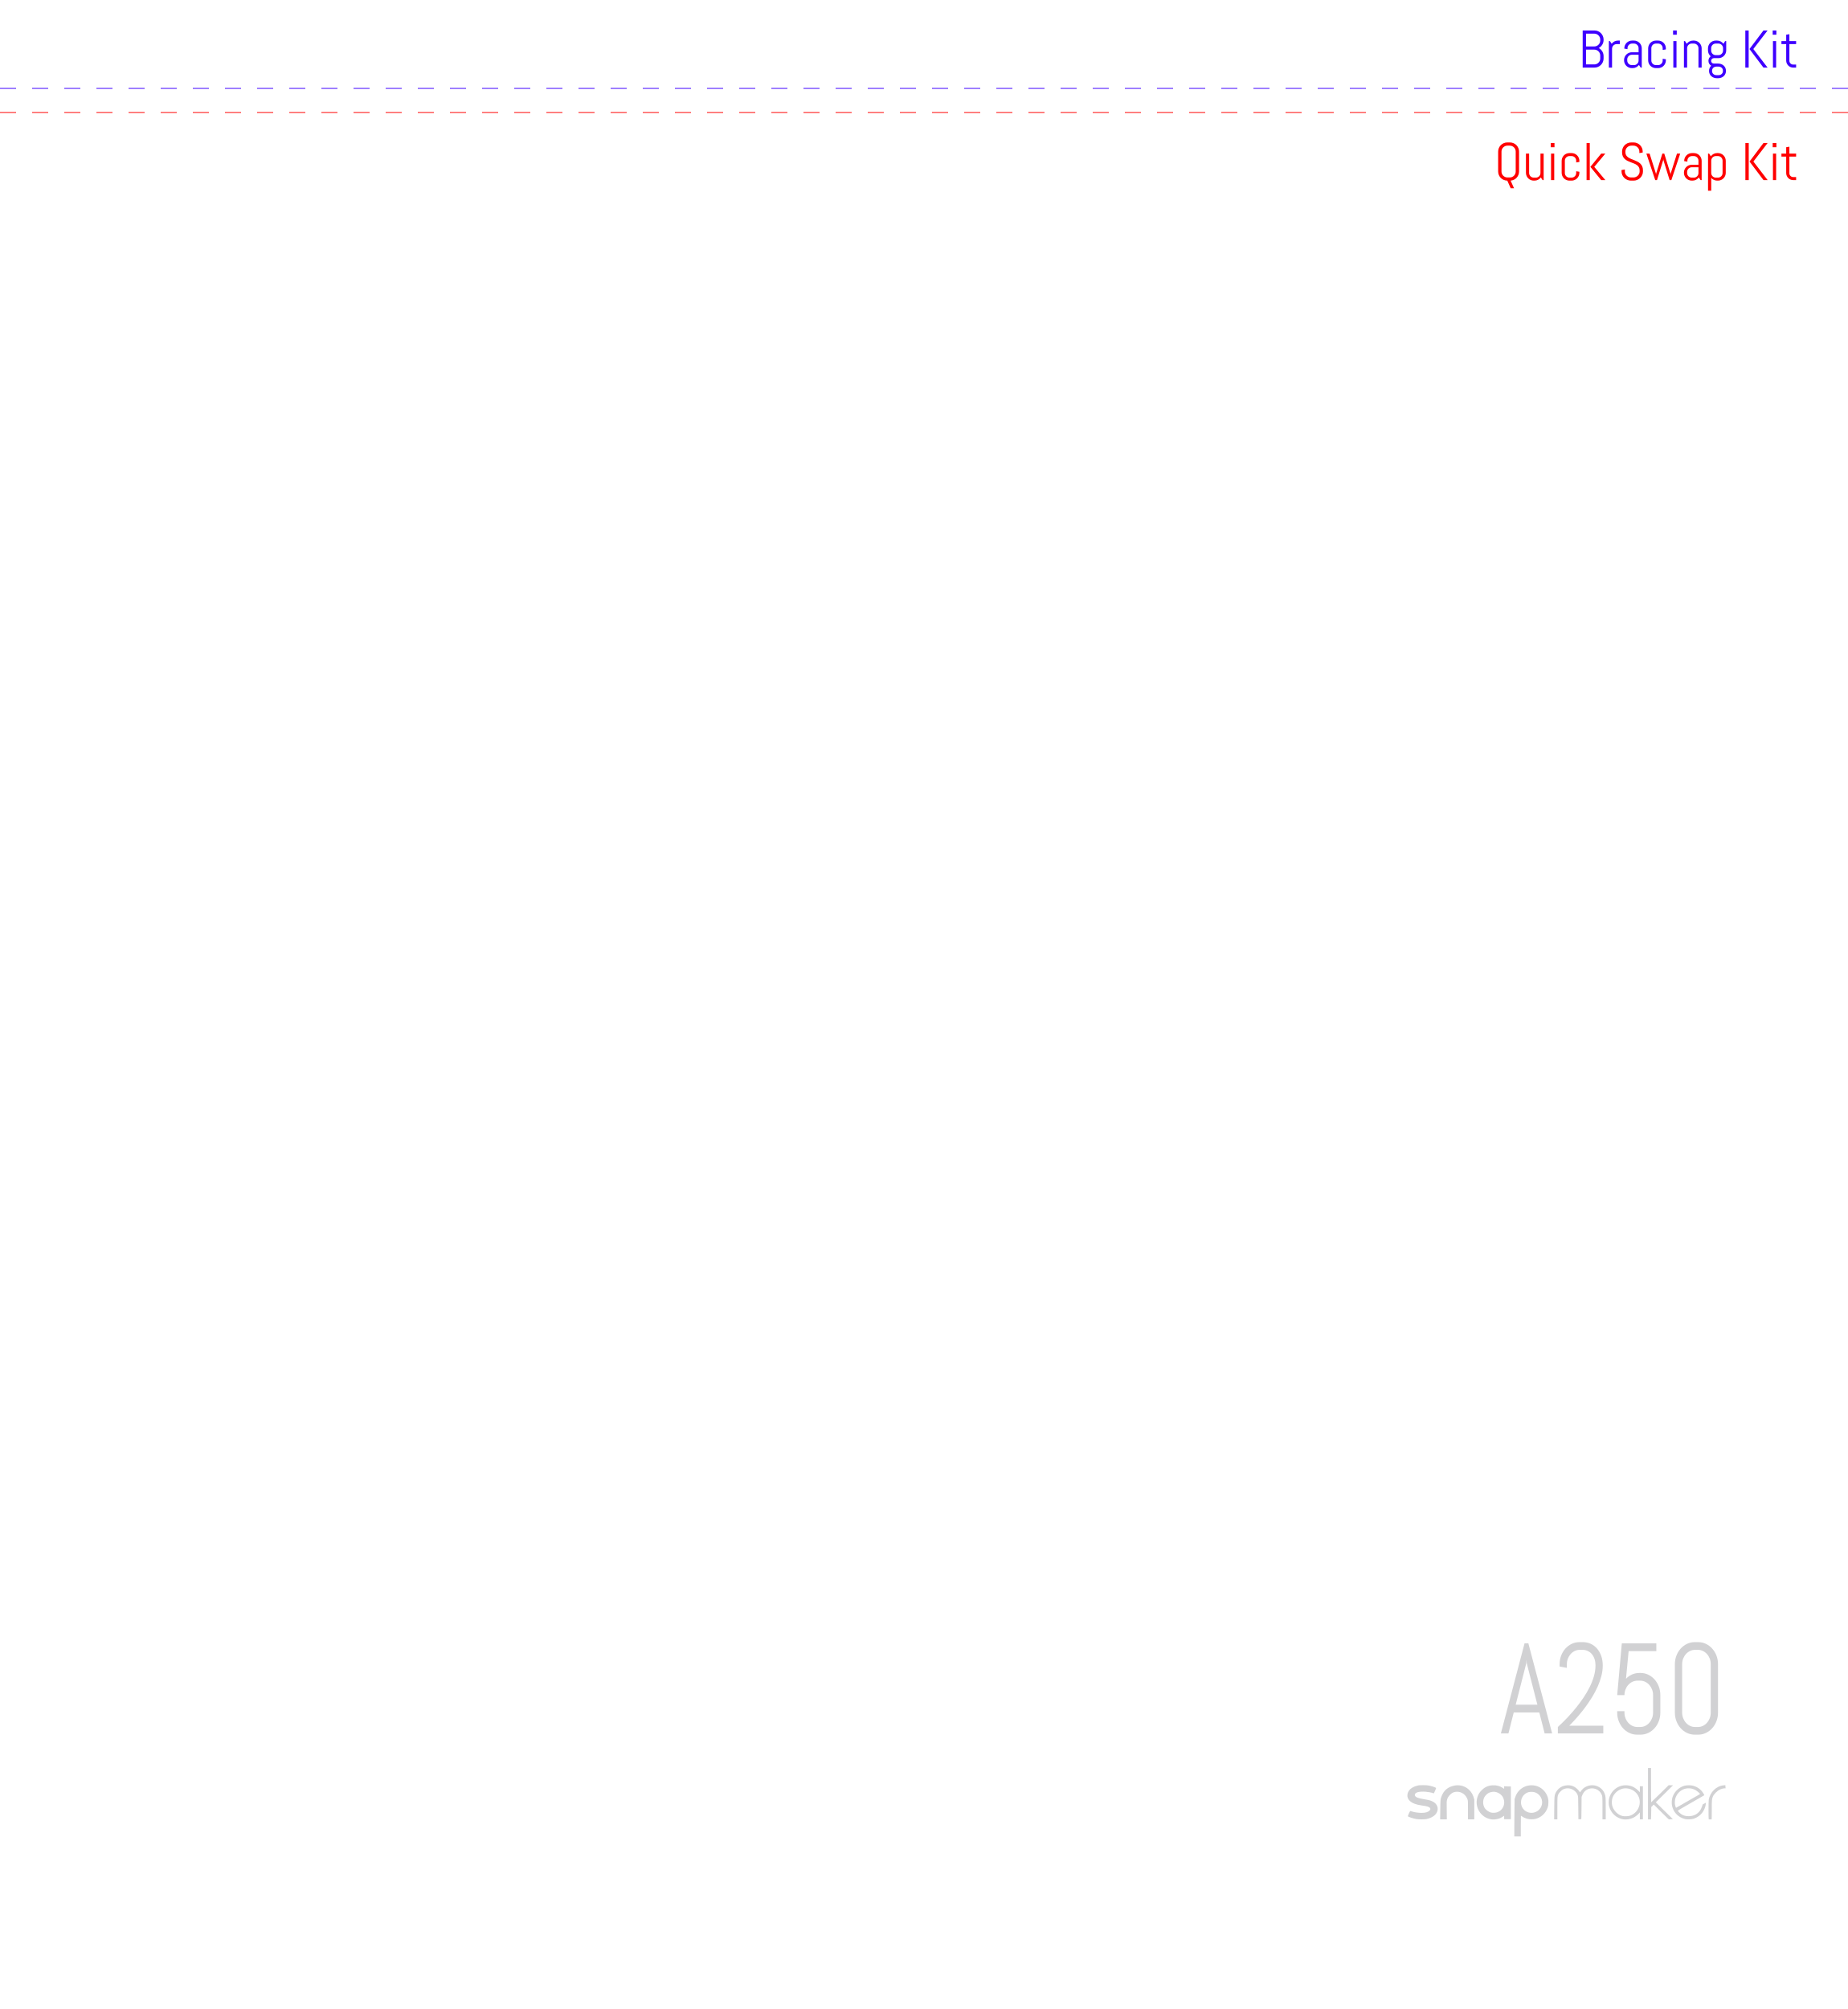
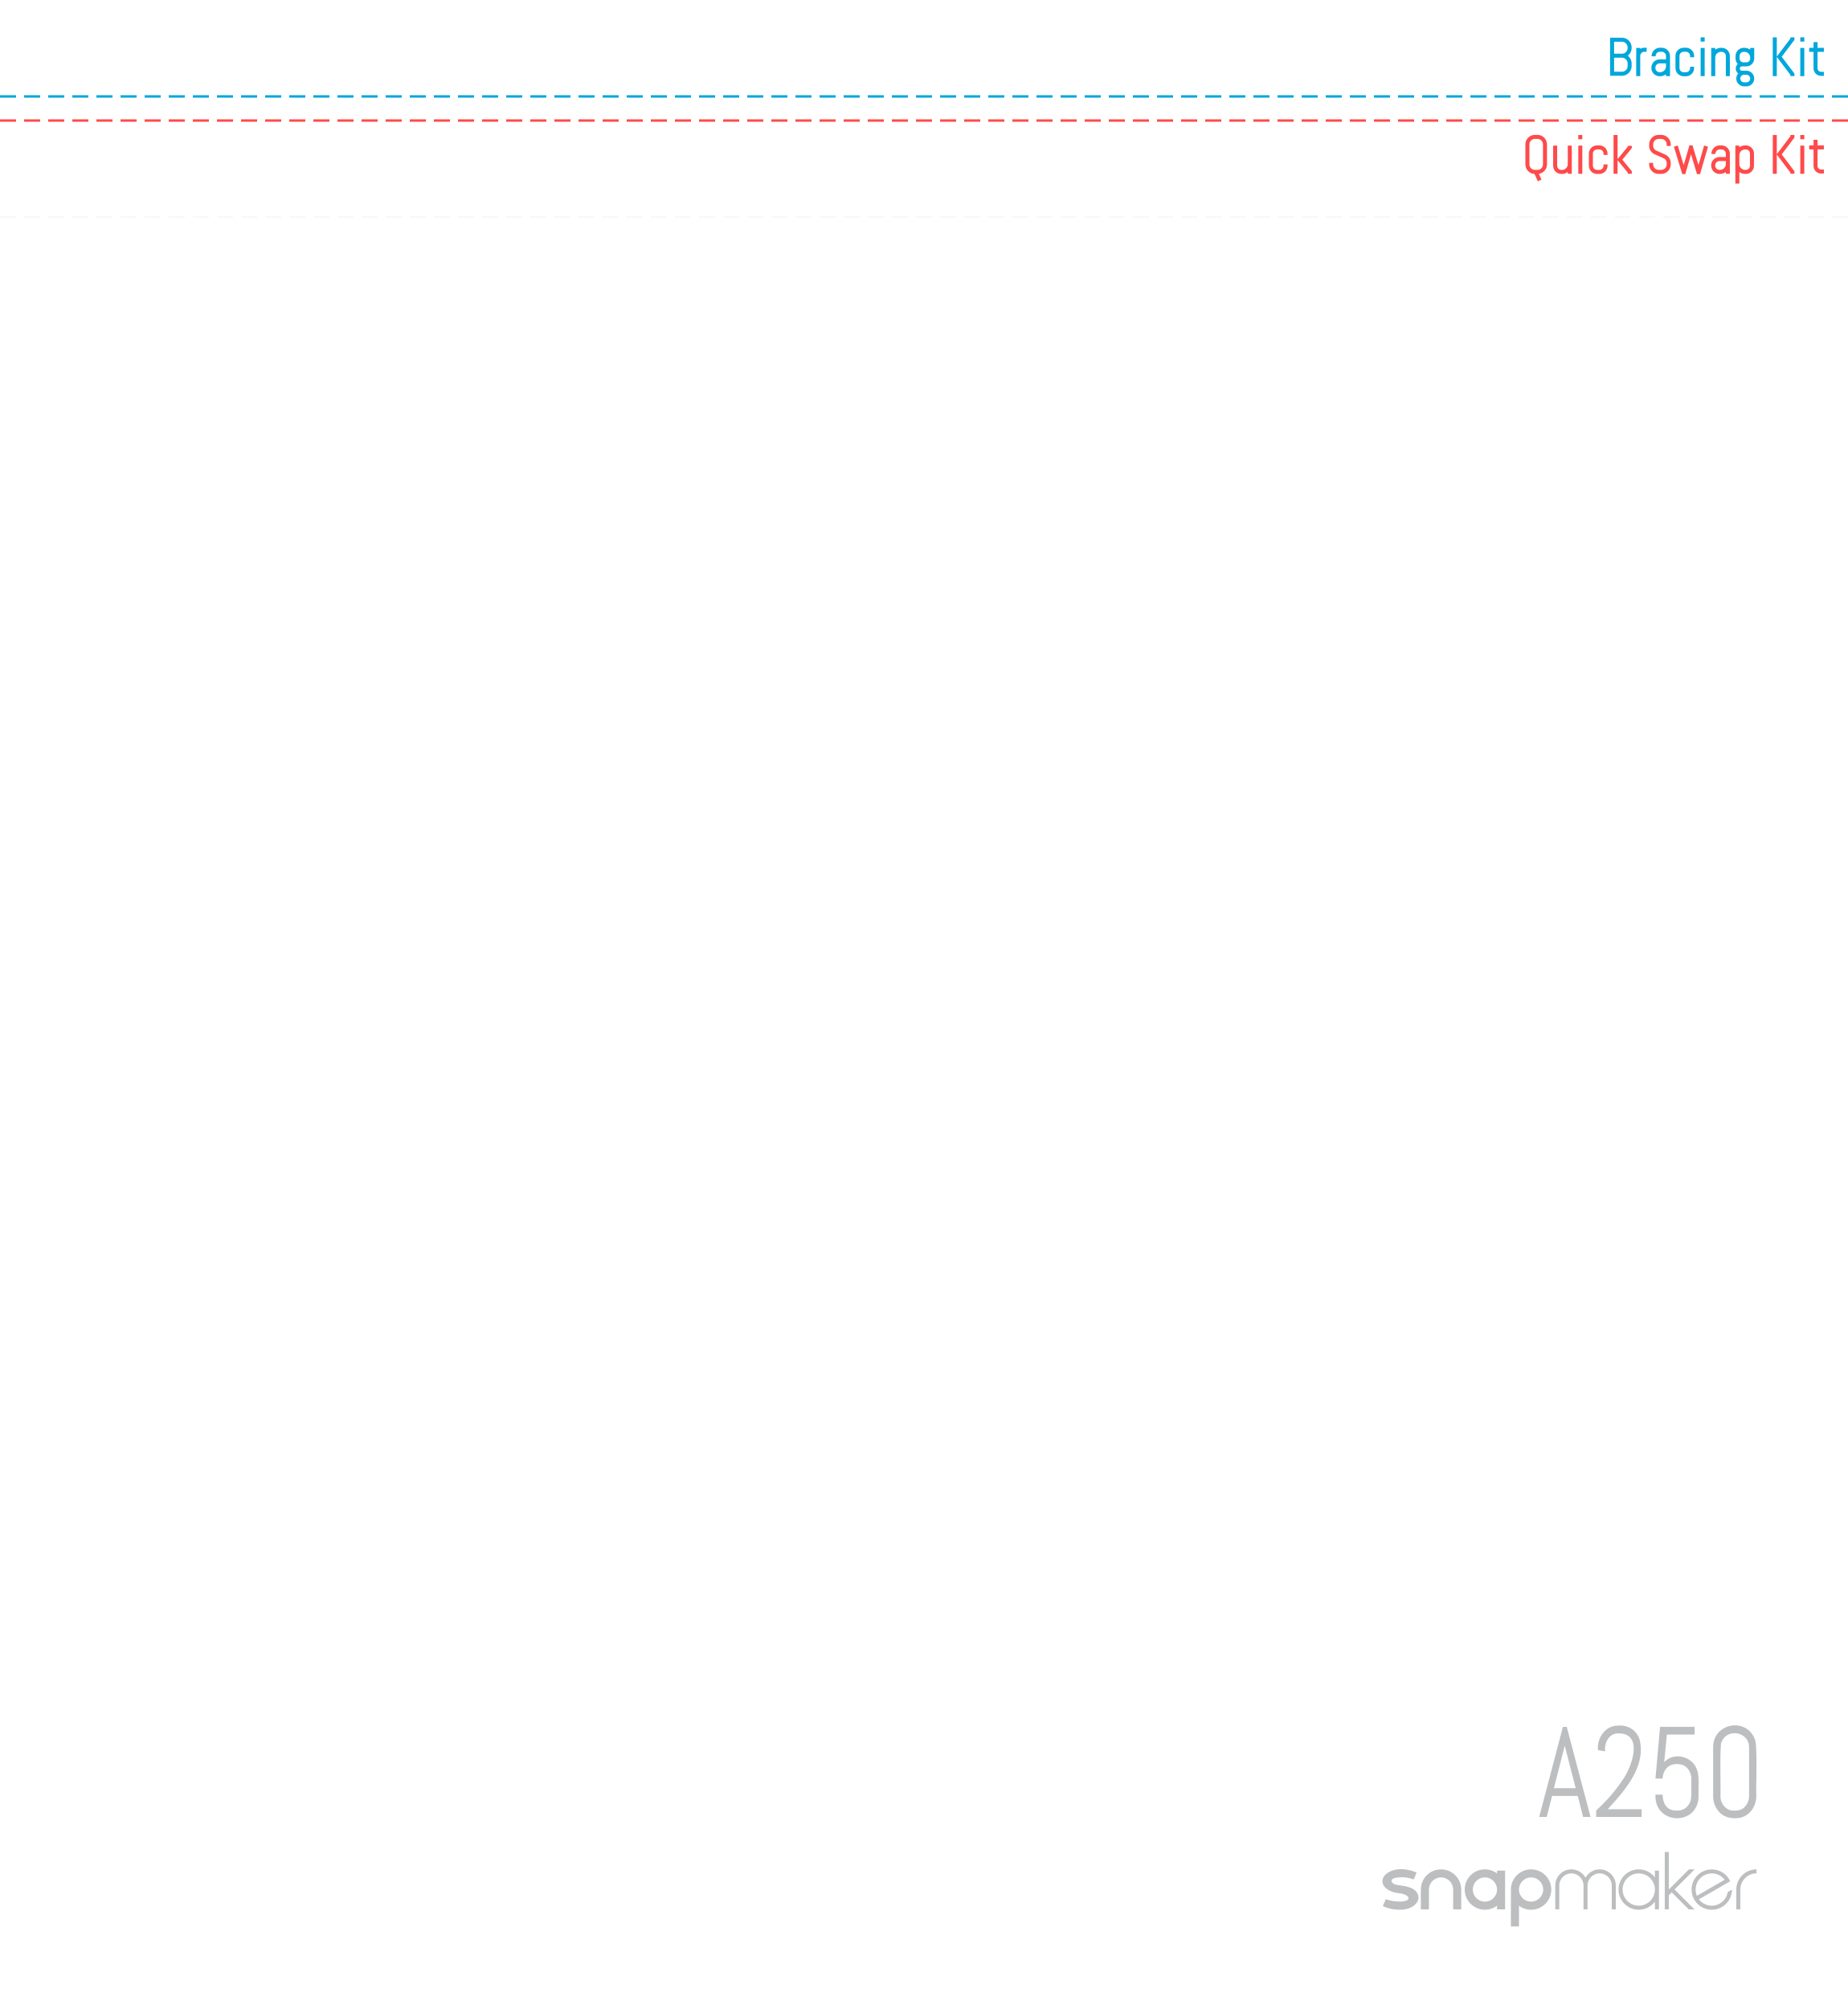
- <svg xmlns="http://www.w3.org/2000/svg" viewBox="0 0 230 250" width="230px" height="250px" author="https://github.com/macdylan/3dp-configs">
-   <path d="M 242.541 323.167 L 241.056 323.167 L 240.749 324.259 L 240.31 324.259 L 241.684 319.569 L 241.906 319.569 L 243.286 324.259 L 242.851 324.259 Z M 241.17 322.764 L 242.43 322.764 L 241.811 320.603 L 241.798 320.43 L 241.785 320.603 Z M 244.89 319.906 Q 244.733 319.906 244.598 319.965 Q 244.462 320.024 244.361 320.125 Q 244.259 320.227 244.2 320.362 Q 244.141 320.498 244.141 320.655 L 244.141 320.845 L 243.72 320.776 L 243.72 320.655 Q 243.72 320.416 243.809 320.207 Q 243.899 319.998 244.056 319.841 Q 244.213 319.684 244.423 319.594 Q 244.632 319.504 244.871 319.504 L 245.07 319.504 Q 245.309 319.504 245.52 319.589 Q 245.731 319.674 245.888 319.834 Q 246.045 319.995 246.135 320.219 Q 246.225 320.443 246.225 320.724 Q 246.225 321.002 246.141 321.283 Q 246.058 321.564 245.922 321.836 Q 245.786 322.107 245.611 322.362 Q 245.436 322.617 245.253 322.843 Q 244.825 323.369 244.282 323.857 L 246.257 323.857 L 246.257 324.259 L 243.618 324.259 L 243.618 323.925 Q 244.23 323.422 244.71 322.882 Q 244.916 322.65 245.113 322.388 Q 245.309 322.127 245.463 321.85 Q 245.616 321.574 245.71 321.288 Q 245.803 321.002 245.803 320.724 Q 245.803 320.518 245.741 320.364 Q 245.678 320.21 245.574 320.109 Q 245.469 320.008 245.333 319.957 Q 245.198 319.906 245.051 319.906 Z M 249.569 323.173 Q 249.569 323.412 249.479 323.621 Q 249.389 323.831 249.232 323.988 Q 249.075 324.145 248.866 324.234 Q 248.656 324.324 248.418 324.324 L 248.218 324.324 Q 247.98 324.324 247.769 324.234 Q 247.558 324.145 247.401 323.988 Q 247.244 323.831 247.154 323.621 Q 247.064 323.412 247.064 323.173 L 247.064 323.101 L 247.486 323.101 L 247.486 323.173 Q 247.486 323.33 247.545 323.466 Q 247.603 323.602 247.706 323.705 Q 247.809 323.808 247.945 323.867 Q 248.081 323.925 248.238 323.925 L 248.398 323.925 Q 248.555 323.925 248.691 323.867 Q 248.827 323.808 248.928 323.705 Q 249.029 323.602 249.088 323.466 Q 249.147 323.33 249.147 323.173 L 249.147 322.264 Q 249.147 322.107 249.088 321.971 Q 249.029 321.836 248.928 321.733 Q 248.827 321.63 248.691 321.571 Q 248.555 321.512 248.398 321.512 L 248.238 321.512 Q 248.081 321.512 247.945 321.571 Q 247.809 321.63 247.706 321.733 Q 247.603 321.836 247.545 321.971 Q 247.486 322.107 247.486 322.264 L 247.064 322.264 L 247.332 319.569 L 249.337 319.569 L 249.337 319.972 L 247.728 319.972 L 247.574 321.414 Q 247.724 321.27 247.924 321.19 Q 248.123 321.11 248.352 321.11 L 248.418 321.11 Q 248.656 321.11 248.866 321.2 Q 249.075 321.29 249.232 321.447 Q 249.389 321.604 249.479 321.814 Q 249.569 322.025 249.569 322.264 L 249.569 323.173 Z M 252.918 323.173 Q 252.918 323.412 252.828 323.621 Q 252.738 323.831 252.581 323.988 Q 252.425 324.145 252.215 324.234 Q 252.006 324.324 251.767 324.324 L 251.568 324.324 Q 251.329 324.324 251.118 324.234 Q 250.907 324.145 250.75 323.988 Q 250.593 323.831 250.503 323.621 Q 250.413 323.412 250.413 323.173 L 250.413 320.655 Q 250.413 320.416 250.503 320.207 Q 250.593 319.998 250.75 319.841 Q 250.907 319.684 251.118 319.594 Q 251.329 319.504 251.568 319.504 L 251.767 319.504 Q 252.006 319.504 252.215 319.594 Q 252.425 319.684 252.581 319.841 Q 252.738 319.998 252.828 320.207 Q 252.918 320.416 252.918 320.655 L 252.918 323.173 Z M 252.496 320.655 Q 252.496 320.498 252.438 320.362 Q 252.379 320.227 252.277 320.125 Q 252.176 320.024 252.04 319.965 Q 251.905 319.906 251.748 319.906 L 251.587 319.906 Q 251.43 319.906 251.295 319.965 Q 251.159 320.024 251.056 320.125 Q 250.953 320.227 250.894 320.362 Q 250.835 320.498 250.835 320.655 L 250.835 323.173 Q 250.835 323.33 250.894 323.466 Q 250.953 323.602 251.056 323.705 Q 251.159 323.808 251.295 323.867 Q 251.43 323.925 251.587 323.925 L 251.748 323.925 Q 251.905 323.925 252.04 323.867 Q 252.176 323.808 252.277 323.705 Q 252.379 323.602 252.438 323.466 Q 252.496 323.33 252.496 323.173 Z" transform="matrix(2.143394, 0, 0, 2.388948, -328.2808, -558.9324)" style="fill: rgb(209, 209, 211);" />
-   <path d="M 188.471 227.345 C 188.472 226.695 188.481 225.645 188.491 225.012 L 188.509 223.862 L 188.591 223.622 C 188.785 223.057 189.151 222.635 189.674 222.373 C 190.279 222.071 191.053 222.089 191.639 222.418 C 192.148 222.705 192.533 223.217 192.668 223.786 C 192.713 223.978 192.72 224.067 192.71 224.355 C 192.7 224.654 192.689 224.726 192.619 224.933 C 192.38 225.637 191.822 226.158 191.111 226.342 C 190.845 226.411 190.339 226.407 190.083 226.333 C 189.828 226.26 189.633 226.173 189.451 226.049 C 189.37 225.993 189.298 225.948 189.291 225.948 C 189.283 225.948 189.278 226.528 189.278 227.237 L 189.278 228.527 L 188.873 228.527 L 188.468 228.527 L 188.471 227.345 Z M 190.9 225.557 C 191.619 225.405 192.076 224.674 191.893 223.969 C 191.778 223.524 191.464 223.186 191.029 223.036 C 190.813 222.962 190.428 222.956 190.213 223.023 C 189.667 223.192 189.302 223.699 189.303 224.287 C 189.306 225.134 190.061 225.735 190.9 225.557 Z M 185.644 226.403 C 185.169 226.337 184.774 226.148 184.44 225.825 C 183.836 225.242 183.627 224.384 183.893 223.589 C 184.007 223.249 184.142 223.037 184.42 222.762 C 184.81 222.376 185.225 222.191 185.763 222.163 C 186.235 222.138 186.655 222.243 187.003 222.472 L 187.204 222.604 L 187.204 222.439 L 187.204 222.275 L 187.322 222.291 C 187.386 222.3 187.574 222.307 187.739 222.307 L 188.039 222.307 L 188.039 224.342 L 188.039 226.378 L 187.621 226.378 L 187.204 226.378 L 187.204 226.165 L 187.204 225.952 L 187.034 226.067 C 186.815 226.214 186.651 226.285 186.39 226.349 C 186.134 226.411 185.854 226.432 185.644 226.403 Z M 186.32 225.523 C 186.557 225.44 186.678 225.366 186.84 225.204 C 187.247 224.797 187.33 224.175 187.048 223.642 C 186.844 223.258 186.348 222.965 185.902 222.965 C 185.722 222.965 185.445 223.029 185.283 223.108 C 185.11 223.192 184.831 223.465 184.745 223.636 C 184.54 224.04 184.54 224.518 184.744 224.922 C 184.886 225.201 185.26 225.481 185.593 225.557 C 185.795 225.604 186.135 225.587 186.32 225.523 Z M 202.073 226.402 C 201.185 226.28 200.472 225.626 200.261 224.743 C 200.2 224.486 200.206 224.043 200.274 223.774 C 200.448 223.086 200.954 222.521 201.61 222.283 C 202.191 222.071 202.878 222.129 203.399 222.435 C 203.613 222.56 203.757 222.675 203.949 222.876 L 204.094 223.027 L 204.095 222.654 L 204.095 222.282 L 204.285 222.282 L 204.474 222.282 L 204.474 224.342 L 204.474 226.403 L 204.285 226.403 L 204.095 226.403 L 204.095 225.967 L 204.094 225.531 L 203.975 225.668 C 203.802 225.866 203.516 226.085 203.278 226.2 C 202.926 226.37 202.438 226.452 202.074 226.402 L 202.073 226.402 Z M 202.877 225.941 C 203.826 225.605 204.319 224.565 203.969 223.639 C 203.735 223.023 203.112 222.579 202.426 222.542 C 202.108 222.525 201.874 222.575 201.568 222.727 C 201.163 222.927 200.812 223.329 200.678 223.748 C 200.603 223.981 200.586 224.392 200.641 224.64 C 200.782 225.274 201.316 225.829 201.934 225.985 C 202.176 226.045 202.643 226.024 202.877 225.941 Z M 212.666 226.407 C 212.632 226.396 212.633 224.193 212.667 223.981 C 212.825 223.01 213.616 222.242 214.539 222.165 L 214.74 222.148 L 214.74 222.246 C 214.74 222.301 214.747 222.387 214.756 222.44 L 214.772 222.534 L 214.674 222.535 C 214.498 222.536 214.226 222.607 214.038 222.702 C 213.679 222.883 213.288 223.285 213.171 223.594 C 213.054 223.903 213.046 224.013 213.046 225.242 C 213.046 225.88 213.037 226.404 213.027 226.404 C 212.898 226.412 212.686 226.414 212.666 226.407 Z M 176.294 226.366 C 175.888 226.301 175.219 226.077 175.219 226.005 C 175.219 225.954 175.443 225.439 175.488 225.389 C 175.52 225.352 175.542 225.355 175.725 225.42 C 175.991 225.514 176.542 225.594 176.926 225.593 C 177.423 225.593 177.75 225.495 177.935 225.29 C 178.039 225.174 178.05 225.092 177.975 224.986 C 177.868 224.837 177.644 224.769 176.939 224.67 C 176.236 224.572 175.769 224.392 175.457 224.098 C 175.224 223.877 175.123 223.593 175.171 223.29 C 175.253 222.772 175.666 222.402 176.37 222.215 C 176.598 222.154 176.668 222.147 177.09 222.146 C 177.439 222.145 177.622 222.156 177.811 222.19 C 178.213 222.263 178.734 222.443 178.734 222.508 C 178.734 222.57 178.47 223.167 178.443 223.167 C 178.425 223.167 178.369 223.149 178.317 223.127 C 178.163 223.063 177.781 222.992 177.422 222.962 C 177.053 222.931 176.651 222.958 176.41 223.029 C 176.155 223.105 176.026 223.295 176.114 223.466 C 176.213 223.655 176.489 223.765 177.148 223.876 C 177.74 223.975 177.922 224.017 178.13 224.102 C 178.375 224.201 178.528 224.297 178.662 224.435 C 179.053 224.836 179.023 225.428 178.591 225.857 C 178.365 226.082 177.935 226.289 177.537 226.365 C 177.293 226.412 176.585 226.412 176.294 226.366 Z M 179.252 225.335 C 179.27 223.969 179.271 223.951 179.378 223.632 C 179.652 222.813 180.201 222.342 181.057 222.192 C 182.127 222.005 183.112 222.636 183.423 223.708 L 183.487 223.931 L 183.487 225.167 L 183.487 226.403 L 183.095 226.403 L 182.703 226.403 L 182.703 225.246 C 182.703 224.116 182.701 224.086 182.646 223.924 C 182.451 223.351 181.932 222.964 181.36 222.964 C 180.999 222.964 180.763 223.058 180.509 223.302 C 180.284 223.518 180.167 223.703 180.1 223.953 C 180.044 224.159 180.044 224.18 180.058 225.283 L 180.072 226.403 L 179.655 226.403 L 179.239 226.403 L 179.252 225.335 Z M 193.44 225.006 C 193.455 223.533 193.462 223.446 193.581 223.168 C 193.659 222.986 193.846 222.724 193.996 222.587 C 194.289 222.319 194.635 222.184 195.081 222.162 C 195.41 222.146 195.646 222.198 195.939 222.352 C 196.149 222.463 196.431 222.719 196.555 222.912 C 196.629 223.027 196.647 223.043 196.671 223.009 C 196.946 222.618 197.111 222.467 197.423 222.321 C 198.329 221.896 199.406 222.324 199.722 223.234 C 199.842 223.579 199.847 223.648 199.847 225.065 L 199.847 226.403 L 199.645 226.403 L 199.442 226.403 L 199.442 225.017 C 199.442 223.503 199.443 223.52 199.29 223.217 C 199.043 222.729 198.441 222.451 197.884 222.568 C 197.424 222.665 197.094 222.958 196.912 223.431 L 196.843 223.609 L 196.833 224.979 C 196.828 225.733 196.815 226.359 196.803 226.37 C 196.792 226.381 196.707 226.39 196.614 226.39 L 196.446 226.39 L 196.433 224.974 C 196.421 223.592 196.419 223.555 196.365 223.411 C 196.28 223.186 196.197 223.061 196.03 222.906 C 195.61 222.518 195.022 222.428 194.53 222.677 C 194.366 222.76 194.066 223.06 193.975 223.232 C 193.832 223.5 193.829 223.536 193.829 225.03 L 193.829 226.403 L 193.627 226.403 L 193.426 226.403 L 193.44 225.006 Z M 205.106 223.204 L 205.106 220.006 L 205.296 220.006 L 205.485 220.006 L 205.485 222.143 C 205.485 223.318 205.494 224.279 205.504 224.278 C 205.515 224.278 206.007 223.8 206.598 223.217 L 207.673 222.156 L 207.951 222.157 L 208.229 222.158 L 207.154 223.22 L 206.08 224.281 L 207.14 225.326 L 208.201 226.371 L 207.955 226.389 L 207.71 226.407 L 207.577 226.292 C 207.504 226.23 207.081 225.814 206.636 225.368 L 205.827 224.559 L 205.669 224.716 L 205.511 224.873 L 205.511 225.24 C 205.511 225.442 205.503 225.786 205.494 226.005 L 205.478 226.404 L 205.292 226.404 L 205.106 226.404 L 205.106 223.205 L 205.106 223.204 Z M 209.746 226.367 C 209.503 226.31 209.304 226.232 209.12 226.123 C 208.643 225.84 208.342 225.466 208.163 224.934 C 208.012 224.488 208.035 223.923 208.22 223.477 C 208.47 222.877 209.025 222.386 209.645 222.216 C 209.869 222.155 210.333 222.141 210.584 222.188 C 211.069 222.28 211.517 222.542 211.823 222.912 C 211.952 223.067 212.135 223.38 212.11 223.401 C 212.103 223.407 211.932 223.505 211.731 223.621 C 211.381 223.821 210.532 224.31 209.36 224.986 C 209.049 225.165 208.823 225.311 208.823 225.332 C 208.823 225.352 208.905 225.451 209.006 225.551 C 209.32 225.864 209.684 226.007 210.163 226.009 C 210.857 226.01 211.434 225.667 211.714 225.086 C 211.777 224.955 211.847 224.78 211.87 224.696 L 211.911 224.545 L 212.115 224.437 L 212.318 224.33 L 212.301 224.475 C 212.27 224.739 212.208 224.946 212.085 225.202 C 211.821 225.749 211.342 226.154 210.751 226.332 C 210.526 226.399 209.967 226.418 209.746 226.367 Z M 209.192 224.629 C 209.511 224.447 210.078 224.12 210.454 223.904 C 210.829 223.688 211.232 223.457 211.348 223.391 C 211.465 223.325 211.571 223.261 211.584 223.247 C 211.615 223.217 211.268 222.908 211.06 222.782 C 210.577 222.488 209.941 222.455 209.44 222.696 C 208.995 222.911 208.668 223.295 208.515 223.784 C 208.451 223.988 208.428 224.382 208.468 224.587 C 208.496 224.735 208.578 224.962 208.603 224.962 C 208.609 224.962 208.874 224.812 209.192 224.629 Z" id="path24" fill-rule="nonzero" style="fill: rgb(209, 209, 211);" />
-   <path d="M 189.059 21.342 Q 189.059 21.568 188.978 21.767 Q 188.898 21.967 188.756 22.119 Q 188.614 22.27 188.422 22.365 Q 188.23 22.46 188.011 22.476 L 188.434 23.427 L 188.018 23.427 L 187.596 22.476 Q 187.36 22.476 187.153 22.388 Q 186.945 22.299 186.79 22.145 Q 186.635 21.99 186.547 21.784 Q 186.458 21.577 186.458 21.342 L 186.458 18.861 Q 186.458 18.625 186.547 18.419 Q 186.635 18.213 186.79 18.058 Q 186.945 17.904 187.153 17.815 Q 187.36 17.726 187.596 17.726 L 187.924 17.726 Q 188.16 17.726 188.366 17.815 Q 188.572 17.904 188.727 18.058 Q 188.881 18.213 188.97 18.419 Q 189.059 18.625 189.059 18.861 L 189.059 21.342 Z M 188.643 18.861 Q 188.643 18.706 188.585 18.572 Q 188.527 18.438 188.427 18.339 Q 188.327 18.239 188.193 18.181 Q 188.06 18.123 187.905 18.123 L 187.615 18.123 Q 187.46 18.123 187.327 18.181 Q 187.193 18.239 187.091 18.339 Q 186.99 18.438 186.932 18.572 Q 186.874 18.706 186.874 18.861 L 186.874 21.342 Q 186.874 21.497 186.932 21.631 Q 186.99 21.764 187.091 21.866 Q 187.193 21.967 187.327 22.025 Q 187.46 22.083 187.615 22.083 L 187.905 22.083 Q 188.06 22.083 188.193 22.025 Q 188.327 21.967 188.427 21.866 Q 188.527 21.764 188.585 21.631 Q 188.643 21.497 188.643 21.342 Z M 191.989 22.412 L 191.77 22.077 Q 191.635 22.261 191.432 22.368 Q 191.229 22.476 190.987 22.476 L 190.887 22.476 Q 190.687 22.476 190.51 22.401 Q 190.333 22.325 190.201 22.193 Q 190.068 22.061 189.993 21.883 Q 189.917 21.706 189.917 21.506 L 189.917 19.112 L 190.313 19.112 L 190.313 21.529 Q 190.313 21.648 190.359 21.753 Q 190.404 21.858 190.481 21.935 Q 190.558 22.012 190.663 22.058 Q 190.768 22.103 190.887 22.103 L 191.151 22.103 Q 191.271 22.103 191.375 22.058 Q 191.48 22.012 191.557 21.935 Q 191.635 21.858 191.68 21.753 Q 191.725 21.648 191.725 21.529 L 191.725 19.112 L 192.121 19.112 L 192.121 22.412 Z M 193.009 18.319 L 193.009 17.791 L 193.47 17.791 L 193.47 18.319 Z M 193.041 22.412 L 193.041 19.112 L 193.438 19.112 L 193.438 22.412 Z M 196.567 21.506 Q 196.567 21.706 196.491 21.883 Q 196.415 22.061 196.283 22.193 Q 196.151 22.325 195.974 22.401 Q 195.796 22.476 195.597 22.476 L 195.332 22.476 Q 195.133 22.476 194.955 22.401 Q 194.778 22.325 194.646 22.193 Q 194.514 22.061 194.438 21.883 Q 194.362 21.706 194.362 21.506 L 194.362 20.018 Q 194.362 19.818 194.438 19.641 Q 194.514 19.463 194.646 19.331 Q 194.778 19.199 194.955 19.123 Q 195.133 19.048 195.332 19.048 L 195.597 19.048 Q 195.796 19.048 195.974 19.123 Q 196.151 19.199 196.283 19.331 Q 196.415 19.463 196.491 19.641 Q 196.567 19.818 196.567 20.018 L 196.567 20.15 L 196.17 20.214 L 196.17 19.995 Q 196.17 19.876 196.125 19.771 Q 196.08 19.666 196.003 19.589 Q 195.925 19.512 195.821 19.466 Q 195.716 19.421 195.597 19.421 L 195.332 19.421 Q 195.213 19.421 195.108 19.466 Q 195.004 19.512 194.926 19.589 Q 194.849 19.666 194.804 19.771 Q 194.759 19.876 194.759 19.995 L 194.759 21.529 Q 194.759 21.648 194.804 21.753 Q 194.849 21.858 194.926 21.935 Q 195.004 22.012 195.108 22.058 Q 195.213 22.103 195.332 22.103 L 195.597 22.103 Q 195.716 22.103 195.821 22.058 Q 195.925 22.012 196.003 21.935 Q 196.08 21.858 196.125 21.753 Q 196.17 21.648 196.17 21.529 L 196.17 21.31 L 196.567 21.374 L 196.567 21.506 Z M 199.284 22.412 L 197.937 20.762 L 199.284 19.112 L 199.8 19.112 L 198.42 20.762 L 199.8 22.412 Z M 197.463 22.412 L 197.463 17.791 L 197.86 17.791 L 197.86 22.412 Z M 204.481 21.342 Q 204.481 21.577 204.386 21.784 Q 204.29 21.99 204.131 22.145 Q 203.971 22.299 203.76 22.388 Q 203.549 22.476 203.314 22.476 L 202.982 22.476 Q 202.747 22.476 202.536 22.388 Q 202.325 22.299 202.165 22.145 Q 202.006 21.99 201.911 21.784 Q 201.815 21.577 201.815 21.342 L 201.815 21.158 L 202.231 21.091 L 202.231 21.342 Q 202.231 21.497 202.294 21.631 Q 202.357 21.764 202.463 21.866 Q 202.57 21.967 202.71 22.025 Q 202.85 22.083 203.005 22.083 L 203.295 22.083 Q 203.449 22.083 203.588 22.025 Q 203.726 21.967 203.833 21.866 Q 203.939 21.764 204.002 21.631 Q 204.065 21.497 204.065 21.342 L 204.065 21.204 Q 204.065 20.965 203.971 20.807 Q 203.878 20.649 203.723 20.538 Q 203.569 20.427 203.374 20.35 Q 203.179 20.272 202.972 20.195 Q 202.766 20.117 202.571 20.024 Q 202.376 19.931 202.222 19.79 Q 202.067 19.65 201.973 19.447 Q 201.88 19.244 201.88 18.948 L 201.88 18.861 Q 201.88 18.625 201.969 18.419 Q 202.057 18.213 202.212 18.058 Q 202.367 17.904 202.574 17.815 Q 202.782 17.726 203.018 17.726 L 203.314 17.726 Q 203.549 17.726 203.755 17.815 Q 203.962 17.904 204.116 18.058 Q 204.271 18.213 204.36 18.419 Q 204.448 18.625 204.448 18.861 L 204.448 18.98 L 204.033 19.048 L 204.033 18.861 Q 204.033 18.706 203.975 18.572 Q 203.917 18.438 203.817 18.339 Q 203.717 18.239 203.583 18.181 Q 203.449 18.123 203.295 18.123 L 203.037 18.123 Q 202.882 18.123 202.748 18.181 Q 202.615 18.239 202.513 18.339 Q 202.412 18.438 202.354 18.572 Q 202.296 18.706 202.296 18.861 L 202.296 18.948 Q 202.296 19.17 202.389 19.321 Q 202.483 19.473 202.637 19.581 Q 202.792 19.689 202.987 19.768 Q 203.182 19.847 203.388 19.929 Q 203.594 20.011 203.789 20.109 Q 203.984 20.208 204.139 20.351 Q 204.294 20.495 204.387 20.701 Q 204.481 20.907 204.481 21.204 Z M 208.015 22.412 L 207.799 22.412 L 207.026 19.924 L 207.013 19.753 L 207 19.924 L 206.227 22.412 L 206.008 22.412 L 204.905 19.112 L 205.308 19.112 L 206.095 21.606 L 206.107 21.777 L 206.12 21.606 L 206.894 19.112 L 207.132 19.112 L 207.902 21.606 L 207.915 21.777 L 207.928 21.606 L 208.715 19.112 L 209.117 19.112 Z M 211.653 22.412 L 211.434 22.083 Q 211.299 22.261 211.096 22.368 Q 210.893 22.476 210.651 22.476 L 210.551 22.476 Q 210.351 22.476 210.174 22.401 Q 209.997 22.325 209.865 22.193 Q 209.733 22.061 209.657 21.883 Q 209.581 21.706 209.581 21.506 L 209.581 21.474 Q 209.581 21.274 209.657 21.097 Q 209.733 20.92 209.865 20.788 Q 209.997 20.656 210.174 20.58 Q 210.351 20.504 210.551 20.504 L 211.389 20.504 L 211.389 19.995 Q 211.389 19.876 211.344 19.771 Q 211.299 19.666 211.221 19.589 Q 211.144 19.512 211.039 19.466 Q 210.935 19.421 210.815 19.421 L 210.583 19.421 Q 210.464 19.421 210.359 19.466 Q 210.255 19.512 210.177 19.589 Q 210.1 19.666 210.055 19.771 Q 210.01 19.876 210.01 19.995 L 210.01 20.114 L 209.613 20.05 L 209.613 20.018 Q 209.613 19.818 209.689 19.641 Q 209.765 19.463 209.897 19.331 Q 210.029 19.199 210.206 19.123 Q 210.384 19.048 210.583 19.048 L 210.815 19.048 Q 211.015 19.048 211.192 19.123 Q 211.37 19.199 211.502 19.331 Q 211.634 19.463 211.71 19.641 Q 211.785 19.818 211.785 20.018 L 211.785 22.412 Z M 211.389 20.814 L 210.551 20.814 Q 210.432 20.814 210.327 20.859 Q 210.222 20.904 210.145 20.983 Q 210.068 21.062 210.023 21.166 Q 209.977 21.271 209.977 21.39 L 209.977 21.529 Q 209.977 21.648 210.023 21.753 Q 210.068 21.858 210.145 21.935 Q 210.222 22.012 210.327 22.058 Q 210.432 22.103 210.551 22.103 L 210.815 22.103 Q 210.935 22.103 211.039 22.058 Q 211.144 22.012 211.221 21.935 Q 211.299 21.858 211.344 21.753 Q 211.389 21.648 211.389 21.529 Z M 214.785 21.506 Q 214.785 21.706 214.71 21.883 Q 214.634 22.061 214.502 22.193 Q 214.37 22.325 214.192 22.401 Q 214.015 22.476 213.815 22.476 L 213.715 22.476 Q 213.493 22.476 213.303 22.386 Q 213.113 22.296 212.977 22.135 L 212.977 23.733 L 212.581 23.733 L 212.581 19.112 L 212.713 19.112 L 212.929 19.447 Q 213.064 19.263 213.269 19.156 Q 213.474 19.048 213.715 19.048 L 213.815 19.048 Q 214.015 19.048 214.192 19.123 Q 214.37 19.199 214.502 19.331 Q 214.634 19.463 214.71 19.641 Q 214.785 19.818 214.785 20.018 L 214.785 21.506 Z M 214.389 19.995 Q 214.389 19.876 214.344 19.771 Q 214.299 19.666 214.221 19.589 Q 214.144 19.512 214.039 19.466 Q 213.935 19.421 213.815 19.421 L 213.551 19.421 Q 213.432 19.421 213.327 19.466 Q 213.222 19.512 213.145 19.589 Q 213.068 19.666 213.023 19.771 Q 212.977 19.876 212.977 19.995 L 212.977 21.529 Q 212.977 21.648 213.023 21.753 Q 213.068 21.858 213.145 21.935 Q 213.222 22.012 213.327 22.058 Q 213.432 22.103 213.551 22.103 L 213.815 22.103 Q 213.935 22.103 214.039 22.058 Q 214.144 22.012 214.221 21.935 Q 214.299 21.858 214.344 21.753 Q 214.389 21.648 214.389 21.529 Z M 219.485 22.412 L 217.744 20.101 L 219.485 17.791 L 220 17.791 L 218.225 20.101 L 220 22.412 Z M 217.229 22.412 L 217.229 17.791 L 217.645 17.791 L 217.645 22.412 Z M 220.626 18.319 L 220.626 17.791 L 221.087 17.791 L 221.087 18.319 Z M 220.659 22.412 L 220.659 19.112 L 221.055 19.112 L 221.055 22.412 Z M 223.182 22.412 Q 223.001 22.412 222.842 22.344 Q 222.682 22.277 222.564 22.157 Q 222.447 22.038 222.378 21.88 Q 222.308 21.722 222.308 21.542 L 222.308 19.489 L 221.715 19.489 L 221.715 19.112 L 222.308 19.112 L 222.308 18.319 L 222.705 18.255 L 222.705 19.112 L 223.543 19.112 L 223.543 19.489 L 222.705 19.489 L 222.705 21.561 Q 222.705 21.661 222.742 21.747 Q 222.779 21.832 222.843 21.896 Q 222.908 21.961 222.995 21.998 Q 223.082 22.035 223.182 22.035 L 223.543 22.035 L 223.543 22.412 Z" style="fill: rgb(255, 0, 0);" />
-   <line x1="0" y1="14" x2="230" y2="14" id="line-2" style="paint-order: fill; stroke-dasharray: 2px; stroke: rgb(255, 0, 0); stroke-width: 0.1px;" />
-   <path d="M 199.58 7.278 Q 199.58 7.513 199.491 7.719 Q 199.402 7.925 199.248 8.08 Q 199.093 8.235 198.885 8.323 Q 198.677 8.412 198.442 8.412 L 196.979 8.412 L 196.979 3.791 L 198.442 3.791 Q 198.677 3.791 198.885 3.879 Q 199.093 3.968 199.248 4.123 Q 199.402 4.277 199.491 4.485 Q 199.58 4.693 199.58 4.928 L 199.58 4.973 Q 199.58 5.138 199.536 5.288 Q 199.493 5.437 199.412 5.566 Q 199.331 5.695 199.222 5.8 Q 199.112 5.905 198.977 5.976 Q 199.112 6.047 199.222 6.151 Q 199.331 6.256 199.412 6.387 Q 199.493 6.517 199.536 6.667 Q 199.58 6.817 199.58 6.981 L 199.58 7.278 Z M 199.164 6.913 Q 199.164 6.759 199.106 6.625 Q 199.048 6.491 198.946 6.391 Q 198.845 6.291 198.711 6.233 Q 198.577 6.175 198.423 6.175 L 197.395 6.175 L 197.395 8.016 L 198.423 8.016 Q 198.577 8.016 198.711 7.958 Q 198.845 7.9 198.946 7.8 Q 199.048 7.7 199.106 7.566 Q 199.164 7.432 199.164 7.278 Z M 199.164 4.928 Q 199.164 4.774 199.106 4.64 Q 199.048 4.506 198.946 4.405 Q 198.845 4.303 198.711 4.245 Q 198.577 4.187 198.423 4.187 L 197.395 4.187 L 197.395 5.779 L 198.423 5.779 Q 198.577 5.779 198.711 5.721 Q 198.845 5.663 198.946 5.562 Q 199.048 5.46 199.106 5.326 Q 199.164 5.193 199.164 5.038 Z M 201.207 5.489 Q 201.088 5.489 200.983 5.534 Q 200.879 5.579 200.801 5.657 Q 200.724 5.734 200.679 5.839 Q 200.634 5.943 200.634 6.063 L 200.634 8.412 L 200.237 8.412 L 200.237 5.112 L 200.369 5.112 L 200.585 5.447 Q 200.721 5.263 200.925 5.156 Q 201.13 5.048 201.372 5.048 L 201.604 5.048 L 201.604 5.489 Z M 204.2 8.412 L 203.981 8.083 Q 203.846 8.261 203.643 8.368 Q 203.44 8.476 203.198 8.476 L 203.098 8.476 Q 202.898 8.476 202.721 8.401 Q 202.544 8.325 202.412 8.193 Q 202.279 8.061 202.204 7.883 Q 202.128 7.706 202.128 7.506 L 202.128 7.474 Q 202.128 7.274 202.204 7.097 Q 202.279 6.92 202.412 6.788 Q 202.544 6.656 202.721 6.58 Q 202.898 6.504 203.098 6.504 L 203.936 6.504 L 203.936 5.995 Q 203.936 5.876 203.891 5.771 Q 203.846 5.666 203.768 5.589 Q 203.691 5.512 203.586 5.466 Q 203.481 5.421 203.362 5.421 L 203.13 5.421 Q 203.011 5.421 202.906 5.466 Q 202.801 5.512 202.724 5.589 Q 202.647 5.666 202.602 5.771 Q 202.557 5.876 202.557 5.995 L 202.557 6.114 L 202.16 6.05 L 202.16 6.018 Q 202.16 5.818 202.236 5.641 Q 202.312 5.463 202.444 5.331 Q 202.576 5.199 202.753 5.123 Q 202.93 5.048 203.13 5.048 L 203.362 5.048 Q 203.562 5.048 203.739 5.123 Q 203.917 5.199 204.049 5.331 Q 204.181 5.463 204.257 5.641 Q 204.332 5.818 204.332 6.018 L 204.332 8.412 Z M 203.936 6.814 L 203.098 6.814 Q 202.979 6.814 202.874 6.859 Q 202.769 6.904 202.692 6.983 Q 202.615 7.062 202.569 7.166 Q 202.524 7.271 202.524 7.39 L 202.524 7.529 Q 202.524 7.648 202.569 7.753 Q 202.615 7.858 202.692 7.935 Q 202.769 8.012 202.874 8.058 Q 202.979 8.103 203.098 8.103 L 203.362 8.103 Q 203.481 8.103 203.586 8.058 Q 203.691 8.012 203.768 7.935 Q 203.846 7.858 203.891 7.753 Q 203.936 7.648 203.936 7.529 Z M 207.332 7.506 Q 207.332 7.706 207.257 7.883 Q 207.181 8.061 207.049 8.193 Q 206.917 8.325 206.739 8.401 Q 206.562 8.476 206.362 8.476 L 206.098 8.476 Q 205.898 8.476 205.721 8.401 Q 205.544 8.325 205.412 8.193 Q 205.279 8.061 205.204 7.883 Q 205.128 7.706 205.128 7.506 L 205.128 6.018 Q 205.128 5.818 205.204 5.641 Q 205.279 5.463 205.412 5.331 Q 205.544 5.199 205.721 5.123 Q 205.898 5.048 206.098 5.048 L 206.362 5.048 Q 206.562 5.048 206.739 5.123 Q 206.917 5.199 207.049 5.331 Q 207.181 5.463 207.257 5.641 Q 207.332 5.818 207.332 6.018 L 207.332 6.15 L 206.936 6.214 L 206.936 5.995 Q 206.936 5.876 206.891 5.771 Q 206.846 5.666 206.768 5.589 Q 206.691 5.512 206.586 5.466 Q 206.481 5.421 206.362 5.421 L 206.098 5.421 Q 205.979 5.421 205.874 5.466 Q 205.769 5.512 205.692 5.589 Q 205.615 5.666 205.569 5.771 Q 205.524 5.876 205.524 5.995 L 205.524 7.529 Q 205.524 7.648 205.569 7.753 Q 205.615 7.858 205.692 7.935 Q 205.769 8.012 205.874 8.058 Q 205.979 8.103 206.098 8.103 L 206.362 8.103 Q 206.481 8.103 206.586 8.058 Q 206.691 8.012 206.768 7.935 Q 206.846 7.858 206.891 7.753 Q 206.936 7.648 206.936 7.529 L 206.936 7.31 L 207.332 7.374 L 207.332 7.506 Z M 208.228 4.319 L 208.228 3.791 L 208.689 3.791 L 208.689 4.319 Z M 208.26 8.412 L 208.26 5.112 L 208.656 5.112 L 208.656 8.412 Z M 211.389 8.412 L 211.389 5.995 Q 211.389 5.876 211.344 5.771 Q 211.299 5.666 211.221 5.589 Q 211.144 5.512 211.039 5.466 Q 210.935 5.421 210.815 5.421 L 210.551 5.421 Q 210.432 5.421 210.327 5.466 Q 210.222 5.512 210.145 5.589 Q 210.068 5.666 210.023 5.771 Q 209.977 5.876 209.977 5.995 L 209.977 8.412 L 209.581 8.412 L 209.581 5.112 L 209.713 5.112 L 209.929 5.447 Q 210.064 5.263 210.269 5.156 Q 210.474 5.048 210.715 5.048 L 210.815 5.048 Q 211.015 5.048 211.192 5.123 Q 211.37 5.199 211.502 5.331 Q 211.634 5.463 211.71 5.641 Q 211.785 5.818 211.785 6.018 L 211.785 8.412 Z M 214.81 8.828 Q 214.81 9.028 214.734 9.195 Q 214.658 9.363 214.526 9.482 Q 214.394 9.601 214.217 9.667 Q 214.04 9.733 213.84 9.733 L 213.675 9.733 Q 213.476 9.733 213.298 9.667 Q 213.121 9.601 212.989 9.482 Q 212.857 9.363 212.781 9.195 Q 212.705 9.028 212.705 8.828 L 212.705 8.815 Q 212.705 8.621 212.776 8.46 Q 212.847 8.299 212.97 8.18 Q 212.815 8.087 212.723 7.927 Q 212.631 7.767 212.631 7.574 Q 212.631 7.4 212.705 7.25 Q 212.78 7.1 212.908 7.007 Q 212.754 6.872 212.664 6.681 Q 212.573 6.491 212.573 6.266 L 212.573 6.018 Q 212.573 5.818 212.649 5.641 Q 212.725 5.463 212.857 5.331 Q 212.989 5.199 213.166 5.123 Q 213.343 5.048 213.543 5.048 L 213.708 5.048 Q 213.949 5.048 214.154 5.156 Q 214.359 5.263 214.494 5.447 L 214.71 5.112 L 214.842 5.112 L 214.842 6.266 Q 214.842 6.466 214.766 6.643 Q 214.691 6.82 214.558 6.952 Q 214.426 7.084 214.249 7.16 Q 214.072 7.236 213.872 7.236 L 213.298 7.236 Q 213.231 7.236 213.169 7.263 Q 213.108 7.291 213.061 7.336 Q 213.015 7.381 212.989 7.444 Q 212.963 7.506 212.963 7.574 Q 212.963 7.642 212.989 7.703 Q 213.015 7.764 213.061 7.811 Q 213.108 7.858 213.169 7.883 Q 213.231 7.909 213.298 7.909 L 213.84 7.909 Q 214.04 7.909 214.217 7.975 Q 214.394 8.041 214.526 8.161 Q 214.658 8.28 214.734 8.447 Q 214.81 8.615 214.81 8.815 L 214.81 8.828 Z M 214.449 5.995 Q 214.449 5.876 214.404 5.771 Q 214.359 5.666 214.28 5.589 Q 214.201 5.512 214.096 5.466 Q 213.991 5.421 213.872 5.421 L 213.543 5.421 Q 213.424 5.421 213.319 5.466 Q 213.215 5.512 213.137 5.589 Q 213.06 5.666 213.015 5.771 Q 212.97 5.876 212.97 5.995 L 212.97 6.288 Q 212.97 6.408 213.015 6.512 Q 213.06 6.617 213.137 6.694 Q 213.215 6.772 213.319 6.817 Q 213.424 6.862 213.543 6.862 L 213.872 6.862 Q 213.991 6.862 214.096 6.817 Q 214.201 6.772 214.28 6.694 Q 214.359 6.617 214.404 6.512 Q 214.449 6.408 214.449 6.288 Z M 214.433 8.795 Q 214.433 8.676 214.388 8.581 Q 214.343 8.486 214.265 8.422 Q 214.188 8.357 214.083 8.322 Q 213.978 8.286 213.859 8.286 L 213.656 8.286 Q 213.537 8.286 213.432 8.322 Q 213.327 8.357 213.25 8.422 Q 213.173 8.486 213.128 8.581 Q 213.082 8.676 213.082 8.795 L 213.082 8.847 Q 213.082 8.966 213.128 9.06 Q 213.173 9.153 213.25 9.219 Q 213.327 9.285 213.432 9.321 Q 213.537 9.356 213.656 9.356 L 213.859 9.356 Q 213.978 9.356 214.083 9.321 Q 214.188 9.285 214.265 9.219 Q 214.343 9.153 214.388 9.06 Q 214.433 8.966 214.433 8.847 Z M 219.477 8.412 L 217.737 6.101 L 219.477 3.791 L 219.993 3.791 L 218.217 6.101 L 219.993 8.412 Z M 217.221 8.412 L 217.221 3.791 L 217.637 3.791 L 217.637 8.412 Z M 220.626 4.319 L 220.626 3.791 L 221.087 3.791 L 221.087 4.319 Z M 220.659 8.412 L 220.659 5.112 L 221.055 5.112 L 221.055 8.412 Z M 223.182 8.412 Q 223.001 8.412 222.842 8.344 Q 222.682 8.277 222.564 8.157 Q 222.447 8.038 222.378 7.88 Q 222.308 7.722 222.308 7.542 L 222.308 5.489 L 221.715 5.489 L 221.715 5.112 L 222.308 5.112 L 222.308 4.319 L 222.705 4.255 L 222.705 5.112 L 223.543 5.112 L 223.543 5.489 L 222.705 5.489 L 222.705 7.561 Q 222.705 7.661 222.742 7.747 Q 222.779 7.832 222.843 7.896 Q 222.908 7.961 222.995 7.998 Q 223.082 8.035 223.182 8.035 L 223.543 8.035 L 223.543 8.412 Z" style="fill: rgb(62, 0, 255);" />
-   <line x1="0" y1="11" x2="230" y2="11" id="line-1" style="paint-order: fill; stroke-dasharray: 2px; stroke: rgb(62, 0, 255); stroke-width: 0.1px;" />
-   <line x1="0" y1="26" x2="230" y2="26" id="line-3" style="paint-order: fill; stroke-dasharray: 2px; stroke: rgb(255, 255, 255); stroke-width: 0.1px;" />
+ <svg xmlns="http://www.w3.org/2000/svg" id="a" viewBox="0 0 2300 2500">
+   <path d="M1913.5,213.93h-3.16c-5.17,0-9.36-4.19-9.36-9.36v-24.87c0-5.17,4.19-9.36,9.36-9.36h3.16c5.17,0,9.36,4.19,9.36,9.36v24.87c0,5.17-4.19,9.36-9.36,9.36ZM2054.99,202.7v1.87c0,5.17,4.19,9.36,9.36,9.36h3.16c5.17,0,9.36-4.19,9.36-9.36v-1.74c0-3.55-2.09-6.77-5.34-8.21l-11.19-4.96c-3.25-1.44-5.34-4.66-5.34-8.21v-1.74c0-5.17,4.19-9.36,9.36-9.36h3.16c5.17,0,9.36,4.19,9.36,9.36v1.87M2259.59,173.94v32.53c0,3.84,3.11,6.95,6.95,6.95h3.44M1998.21,192.77v-1.64c0-4.25-3.44-7.69-7.69-7.69h-2.83c-4.25,0-7.69,3.44-7.69,7.69v15.12c0,4.25,3.44,7.69,7.69,7.69h2.83c4.25,0,7.69-3.44,7.69-7.69v-1.64M2269.98,183.44h-18.28M1916.25,224.6l-4.84-10.72M1966.82,181.23v35.02M2243.11,181.23v35.02M2010.7,168.01v48.24M1966.82,168.01v5.28M2243.11,168.01v5.28M2162.28,181.23v47.24M2208.88,168.01v48.24M2028.42,181.44v2l-12.5,15.25,12.5,15.25v2.31M2085.73,181.81l9.84,32.37h.04s8.9-30.8,8.9-30.8h.09s9.33,30.8,9.33,30.8h.04s9.38-32.37,9.38-32.37M2230.83,168.01v2.33l-16.47,21.79,16.47,21.79v2.31M2171.96,213.93h.87c4.23,0,7.66-3.43,7.66-7.66v-15.18c0-4.23-3.43-7.66-7.66-7.66h-.87c-5.34,0-9.68,4.33-9.68,9.68v11.14c0,5.34,4.33,9.68,9.68,9.68ZM1953.73,216.25v-35.02M1935.52,181.23v25.05c0,4.23,3.43,7.66,7.66,7.66h.87c5.34,0,9.68-4.33,9.68-9.68v-23.03M2150.44,216.25v-18.33M2150.44,197.92h-10.41c-4.31,0-7.8,3.49-7.8,7.8v.38c0,4.33,3.51,7.84,7.84,7.84h.51c5.44,0,9.86-4.41,9.86-9.86v-12.82c0-4.31-3.5-7.81-7.81-7.81h-2.28c-4.31,0-7.81,3.5-7.81,7.81v.36" style="fill:none; stroke:#ff4a4a; stroke-miterlimit:10; stroke-width:5px;" />
+   <line id="b" y1="150" x2="2300" y2="150" style="fill:none; stroke:#ff4a4a; stroke-dasharray:20 10; stroke-width:3px;" />
+   <line id="c" y1="120" x2="2300" y2="120" style="fill:none; stroke:#00a7db; stroke-dasharray:20 10; stroke-width:3px;" />
+   <path d="M1963.47,2234.89h-31.8l-6.6,26.1h-9.4l29.5-112h4.8l29.6,112h-9.3l-6.6-26.1h-.2ZM1934.07,2225.19h27l-13.6-52.71-13.5,52.71h.1ZM2013.87,2156.99c-11.5,0-17.4,12.1-16.1,22.4l-9-1.6c-1.4-14.7,9-30.5,24.7-30.4,12-1.3,23.3,5.3,27.1,17.1,8.5,33.4-18.4,63.9-39.7,86.9h42.3v9.6h-56.6v-8c12.6-11.6,22.7-22.9,32-36.7,12-15.8,28.3-59.8-4.8-59.3h.1ZM2114.07,2234.99c-.4,38-55.5,36.2-53.7-1.7h9c0,12.68,6.7,19.8,16.1,19.7,7.9,1,15.5-3.3,18.2-11,2.3-4.5.9-23.6,1.3-28.7,0-4.7-1.7-9.2-4.7-12.7-3.6-4.4-9.3-5.7-14.8-5.3-9.4,0-16.3,8.9-16.1,18h-9l5.7-64.4h43v9.6h-34.5l-3.3,34.4c12-13.4,35.5-7.3,40.8,9.6,3.3,6.8,1.5,25,1.9,32.5h.1ZM2185.87,2234.99c.3,13.8-10.3,27.6-24.7,27.5-8.1.6-16.4-1.7-21.8-8-4.7-5.2-7.3-12.2-7.2-19.5v-60.2c-.7-30.2,40.9-38.7,51.8-10.7,3.7,5.8,1.3,63.3,1.9,70.9h0ZM2176.87,2174.89c.6-19.8-27.3-25.2-34.3-7-2.5,1.3-.8,63.5-1.3,67.2-.2,9,6.7,18.1,16.1,18,5.5.4,11.2-.8,14.8-5.3,3-3.4,4.7-8,4.7-12.7v-60.2ZM1793.5,2326.24c13.87,0,25.12,11.24,25.12,25.12v24.68h-10.05v-24.68c0-8.33-6.74-15.08-15.07-15.08s-15.08,6.75-15.08,15.08v24.68h-10.06v-24.68c0-13.88,11.26-25.12,25.13-25.12ZM1848.09,2366.41c8.33,0,15.08-6.73,15.08-15.06s-6.74-15.08-15.08-15.08-15.07,6.75-15.07,15.08,6.75,15.06,15.07,15.06M1873.22,2327.8v48.23h-10.05v-4.58c-4.19,3.14-9.42,5.02-15.08,5.02-13.87,0-25.13-11.24-25.13-25.12s11.26-25.12,25.13-25.12c5.66,0,10.88,1.88,15.08,5.02v-3.46h10.05ZM1905.57,2366.41c8.33,0,15.08-6.73,15.08-15.06s-6.74-15.08-15.08-15.08-15.07,6.75-15.07,15.08,6.75,15.06,15.07,15.06M1905.57,2326.24c13.88,0,25.13,11.24,25.13,25.12s-11.25,25.12-25.13,25.12c-5.65,0-10.87-1.88-15.07-5.02v25.78h-10.05v-45.88c0-13.88,11.25-25.12,25.12-25.12ZM2039.57,2371.45c11.1,0,20.11-9.01,20.11-20.1s-9.01-20.1-20.11-20.1-20.09,8.99-20.09,20.1,8.98,20.1,20.09,20.1M2064.69,2327.8v48.23h-5.02v-9.62c-4.59,6.1-11.89,10.06-20.11,10.06-13.87,0-25.12-11.24-25.12-25.12s11.25-25.12,25.12-25.12c8.22,0,15.52,3.95,20.11,10.04v-8.48h5.02ZM2011,2346.04c-.17-10.98-9.09-19.8-20.1-19.8-7.57,0-14.15,4.17-17.58,10.35-3.43-6.18-10.01-10.35-17.58-10.35-11,0-19.93,8.83-20.09,19.8v29.99s5.01,0,5.01,0v-29.72c0-8.31,6.74-15.06,15.08-15.06s15.07,6.75,15.07,15.06v29.72h5.03v-29.72c0-8.31,6.74-15.06,15.07-15.06s15.08,6.75,15.08,15.06v29.72h5.02v-29.99h0ZM2120.42,2333.94c-8.88,5.13-12.35,16-8.47,25.21l34.53-19.95c-6.03-7.96-17.18-10.37-26.06-5.26ZM2114.46,2363.51c6.03,7.96,17.19,10.37,26.06,5.24,5.48-3.14,8.9-8.51,9.8-14.31l5.27-3.03c-.03,8.66-4.53,17.05-12.56,21.7-12.02,6.95-27.37,2.81-34.32-9.19-6.94-12.01-2.82-27.38,9.19-34.31,12.02-6.95,29.03-2.81,35.47,11.44l-38.92,22.47ZM2109.15,2326.24h-7.1l-25.06,25.04v-46.67h-5.03v71.42h5.03v-17.63l3.59-3.6,21.23,21.24h7.1l-24.78-24.79,25.02-25.01ZM2160.97,2351.35v24.68h5.03v-24.68c0-11.11,8.99-20.1,20.09-20.1v-5.02c-13.87,0-25.12,11.24-25.12,25.12ZM1738.71,2345.64c-4.4-.77-7.19-3.31-6.78-5.46.6-3.09,5.37-3.9,11.81-4.1,8.62-.26,15.74,2.7,15.74,2.7,0,0,2.64-6.18,3.65-8.53-7.6-3.49-15.51-4.28-19.29-4.28-13.15,0-23.26,7.01-23.26,14.88,0,8.53,10.12,14.03,19.88,14.97,7.96.75,12.86,3.71,12.57,6.51-.25,2.46-4.35,3.7-8.88,3.92-3.92.18-11.49.04-19.43-2.94-.58,1.36-2.74,6.45-3.66,8.64,2.01,1.01,12.16,5.55,25.36,4.3,12.45-1.16,19.87-9.3,18.97-15.91-1.75-12.95-19.01-13.35-26.68-14.69Z" style="fill:#bcbec0;" />
+   <path d="M2259.59,52.4v32.53c0,3.84,3.11,6.95,6.95,6.95h3.44M2105.98,71.23v-1.64c0-4.25-3.44-7.69-7.69-7.69h-2.83c-4.25,0-7.69,3.44-7.69,7.69v15.12c0,4.25,3.44,7.69,7.69,7.69h2.83c4.25,0,7.69-3.44,7.69-7.69v-1.64M2269.98,62h-18.28M2119.11,59.69v35.02M2243.11,59.69v35.02M2180.77,59.69v13.09c0,4.04-3.27,7.31-7.31,7.31h-3.58c-4.04,0-7.31-3.27-7.31-7.31v-3.09c0-4.25,3.44-7.69,7.69-7.69h.83c5.35,0,9.69,4.34,9.69,9.69M2038.92,94.71v-35.02M2119.11,46.47v5.28M2243.11,46.47v5.28M2208.88,46.47v48.24M2230.83,46.47v2.33l-16.47,21.79,16.47,21.79v2.31M2170.7,90.5c-4,0-7.24,3.24-7.24,7.24h0c0,4,3.24,7.24,7.24,7.24h2.83c4,0,7.24-3.24,7.24-7.24h0c0-4-3.24-7.24-7.24-7.24h-2.83ZM2169.88,80.1h-1.88c-2.87,0-5.2,2.33-5.2,5.2h0c0,2.87,2.33,5.2,5.2,5.2h2.7M2018.63,91.78h-12.24v-22.46h12.24c5.29,0,9.59,4.29,9.59,9.59v3.28c0,5.29-4.29,9.59-9.59,9.59ZM2018.63,69.32h-12.24v-19.91h12.24c5.29,0,9.59,4.29,9.59,9.59v.74c0,5.29-4.29,9.59-9.59,9.59ZM2049.43,61.9h-2.83c-4.25,0-7.69,3.44-7.69,7.69v25.12M2075.98,94.71v-18.33M2075.98,76.38h-10.41c-4.31,0-7.8,3.49-7.8,7.8v.38c0,4.33,3.51,7.84,7.84,7.84h.51c5.44,0,9.86-4.41,9.86-9.86v-12.82c0-4.31-3.5-7.81-7.81-7.81h-2.28c-4.31,0-7.81,3.5-7.81,7.81v.36M2132.27,59.69v35.02M2150.47,94.71v-25.05c0-4.23-3.43-7.66-7.66-7.66h-.87c-5.34,0-9.68,4.33-9.68,9.68v23.03" style="fill:none; stroke:#00a7db; stroke-miterlimit:10; stroke-width:5px;" />
+   <line id="d" y1="270" x2="2300" y2="270" style="fill:none; stroke:#f1f2f2; stroke-dasharray:20 10;" />
</svg>
